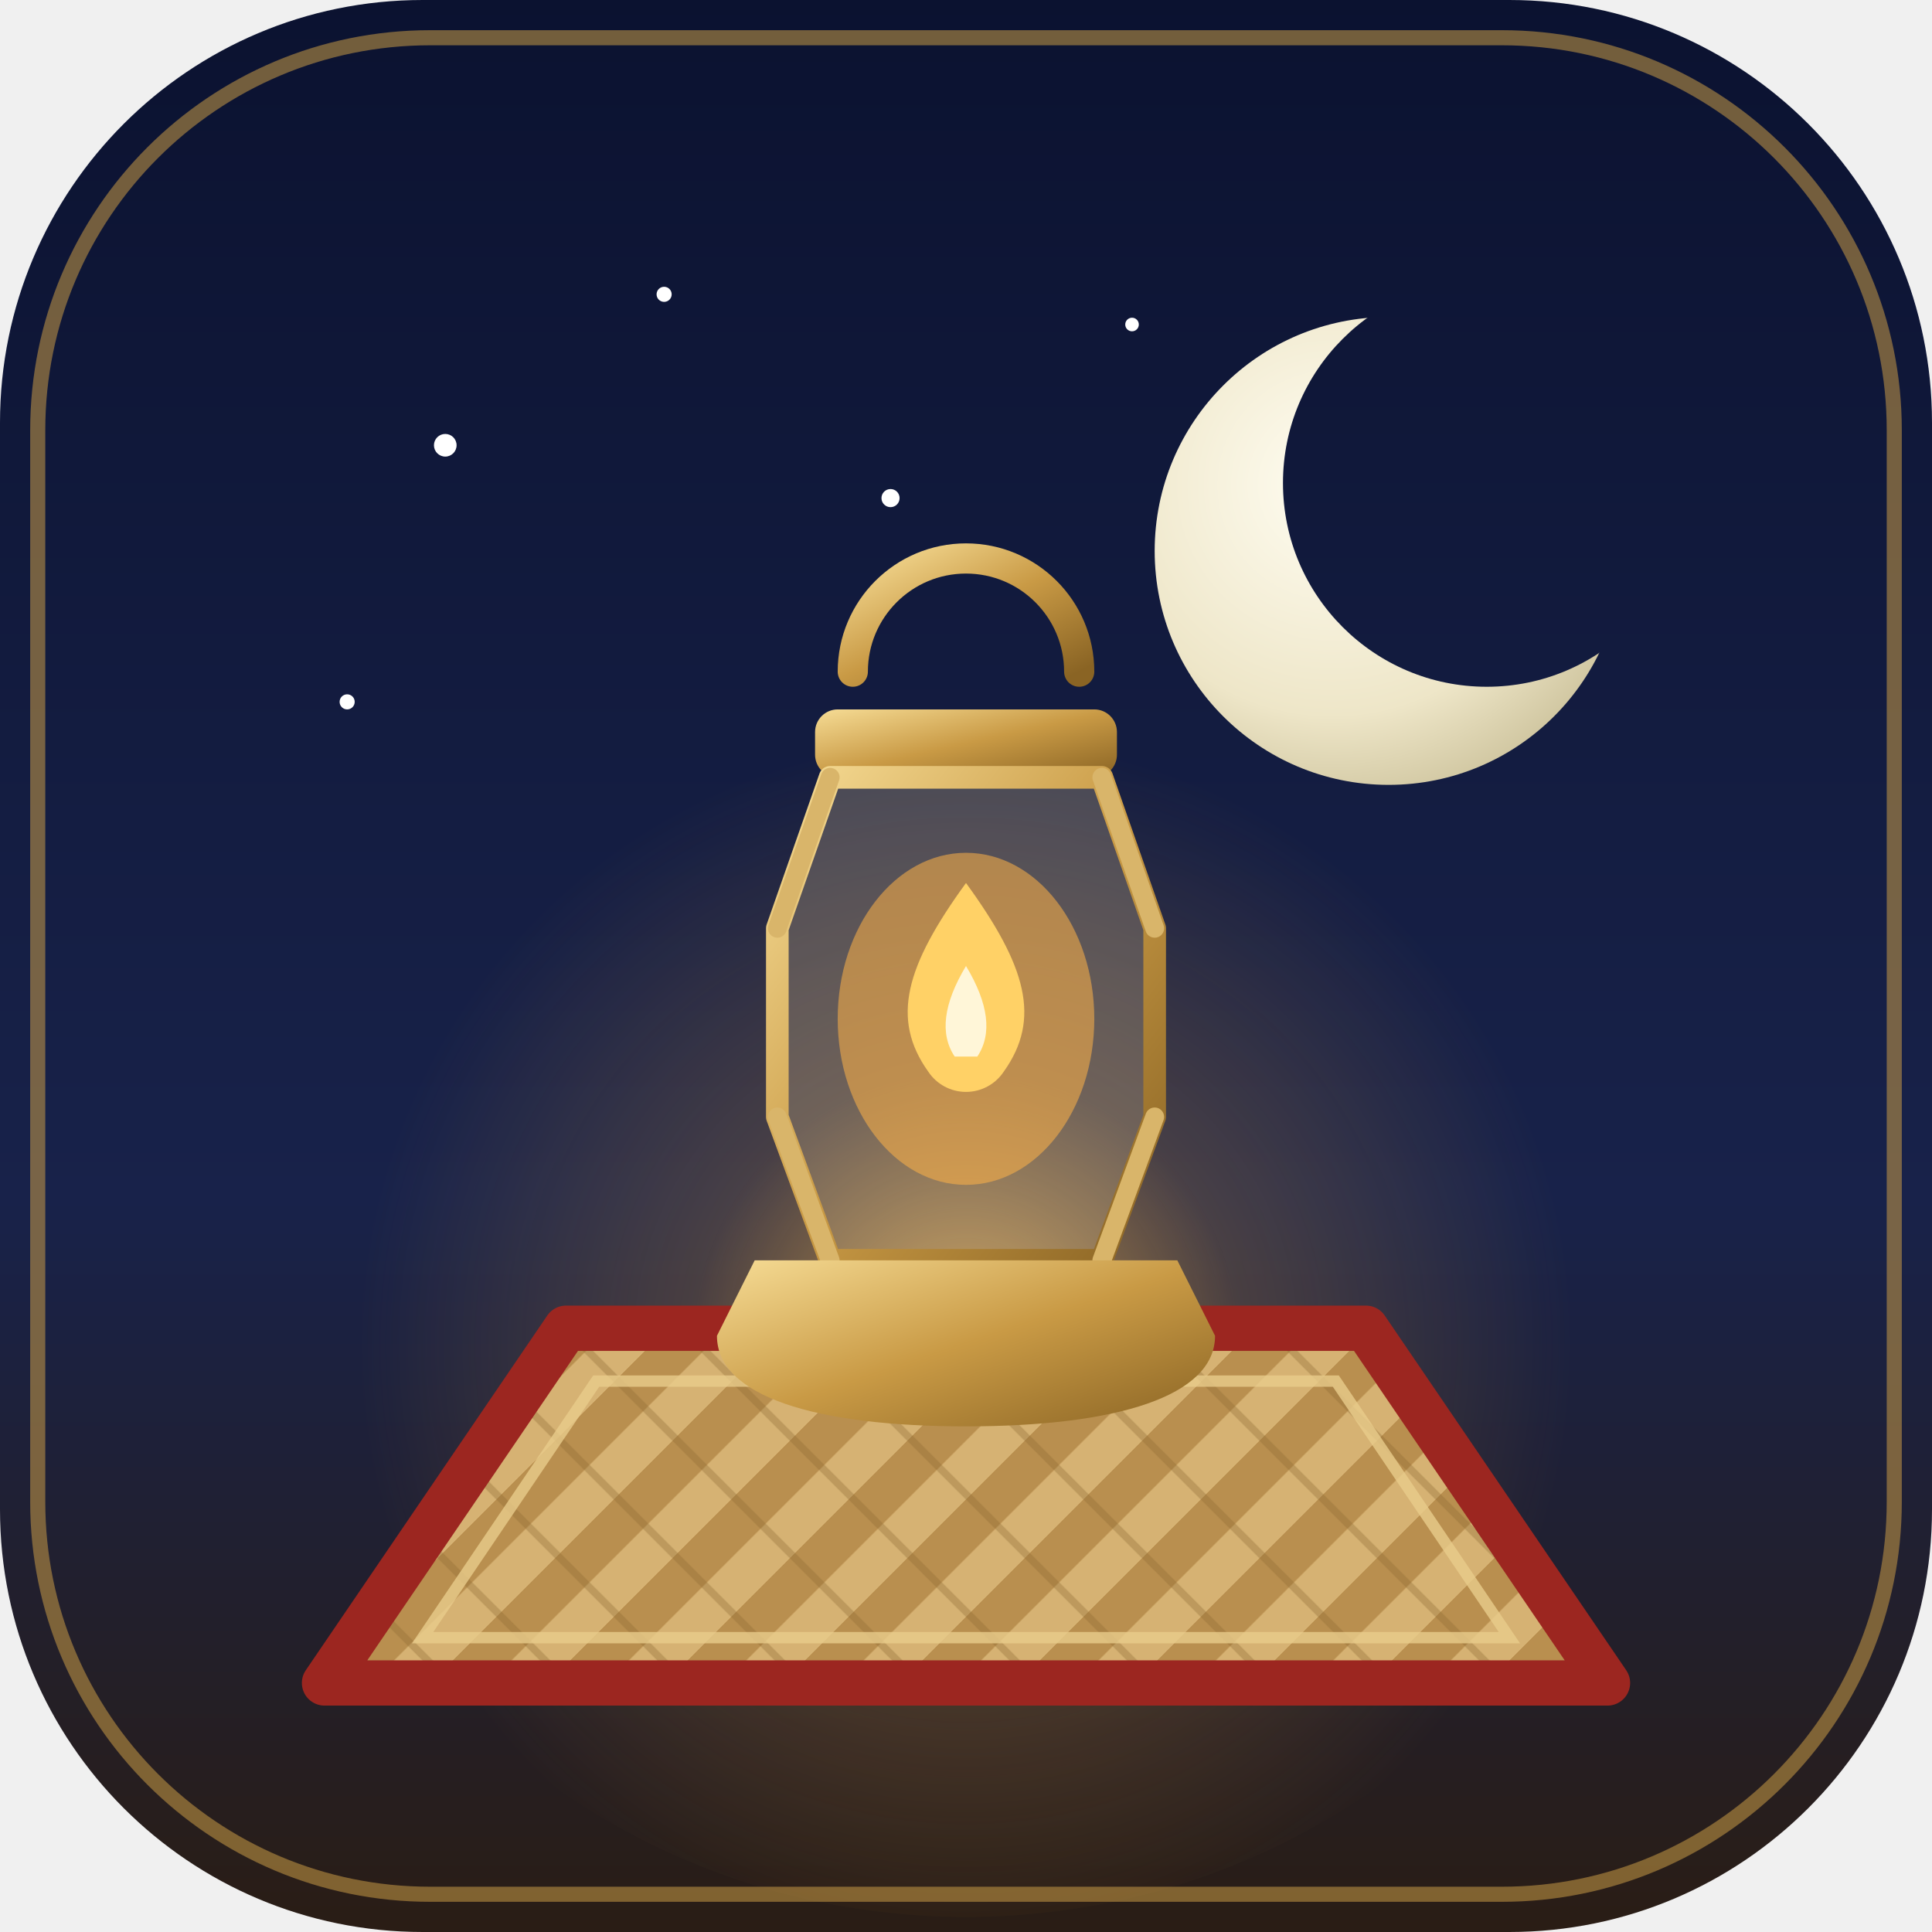
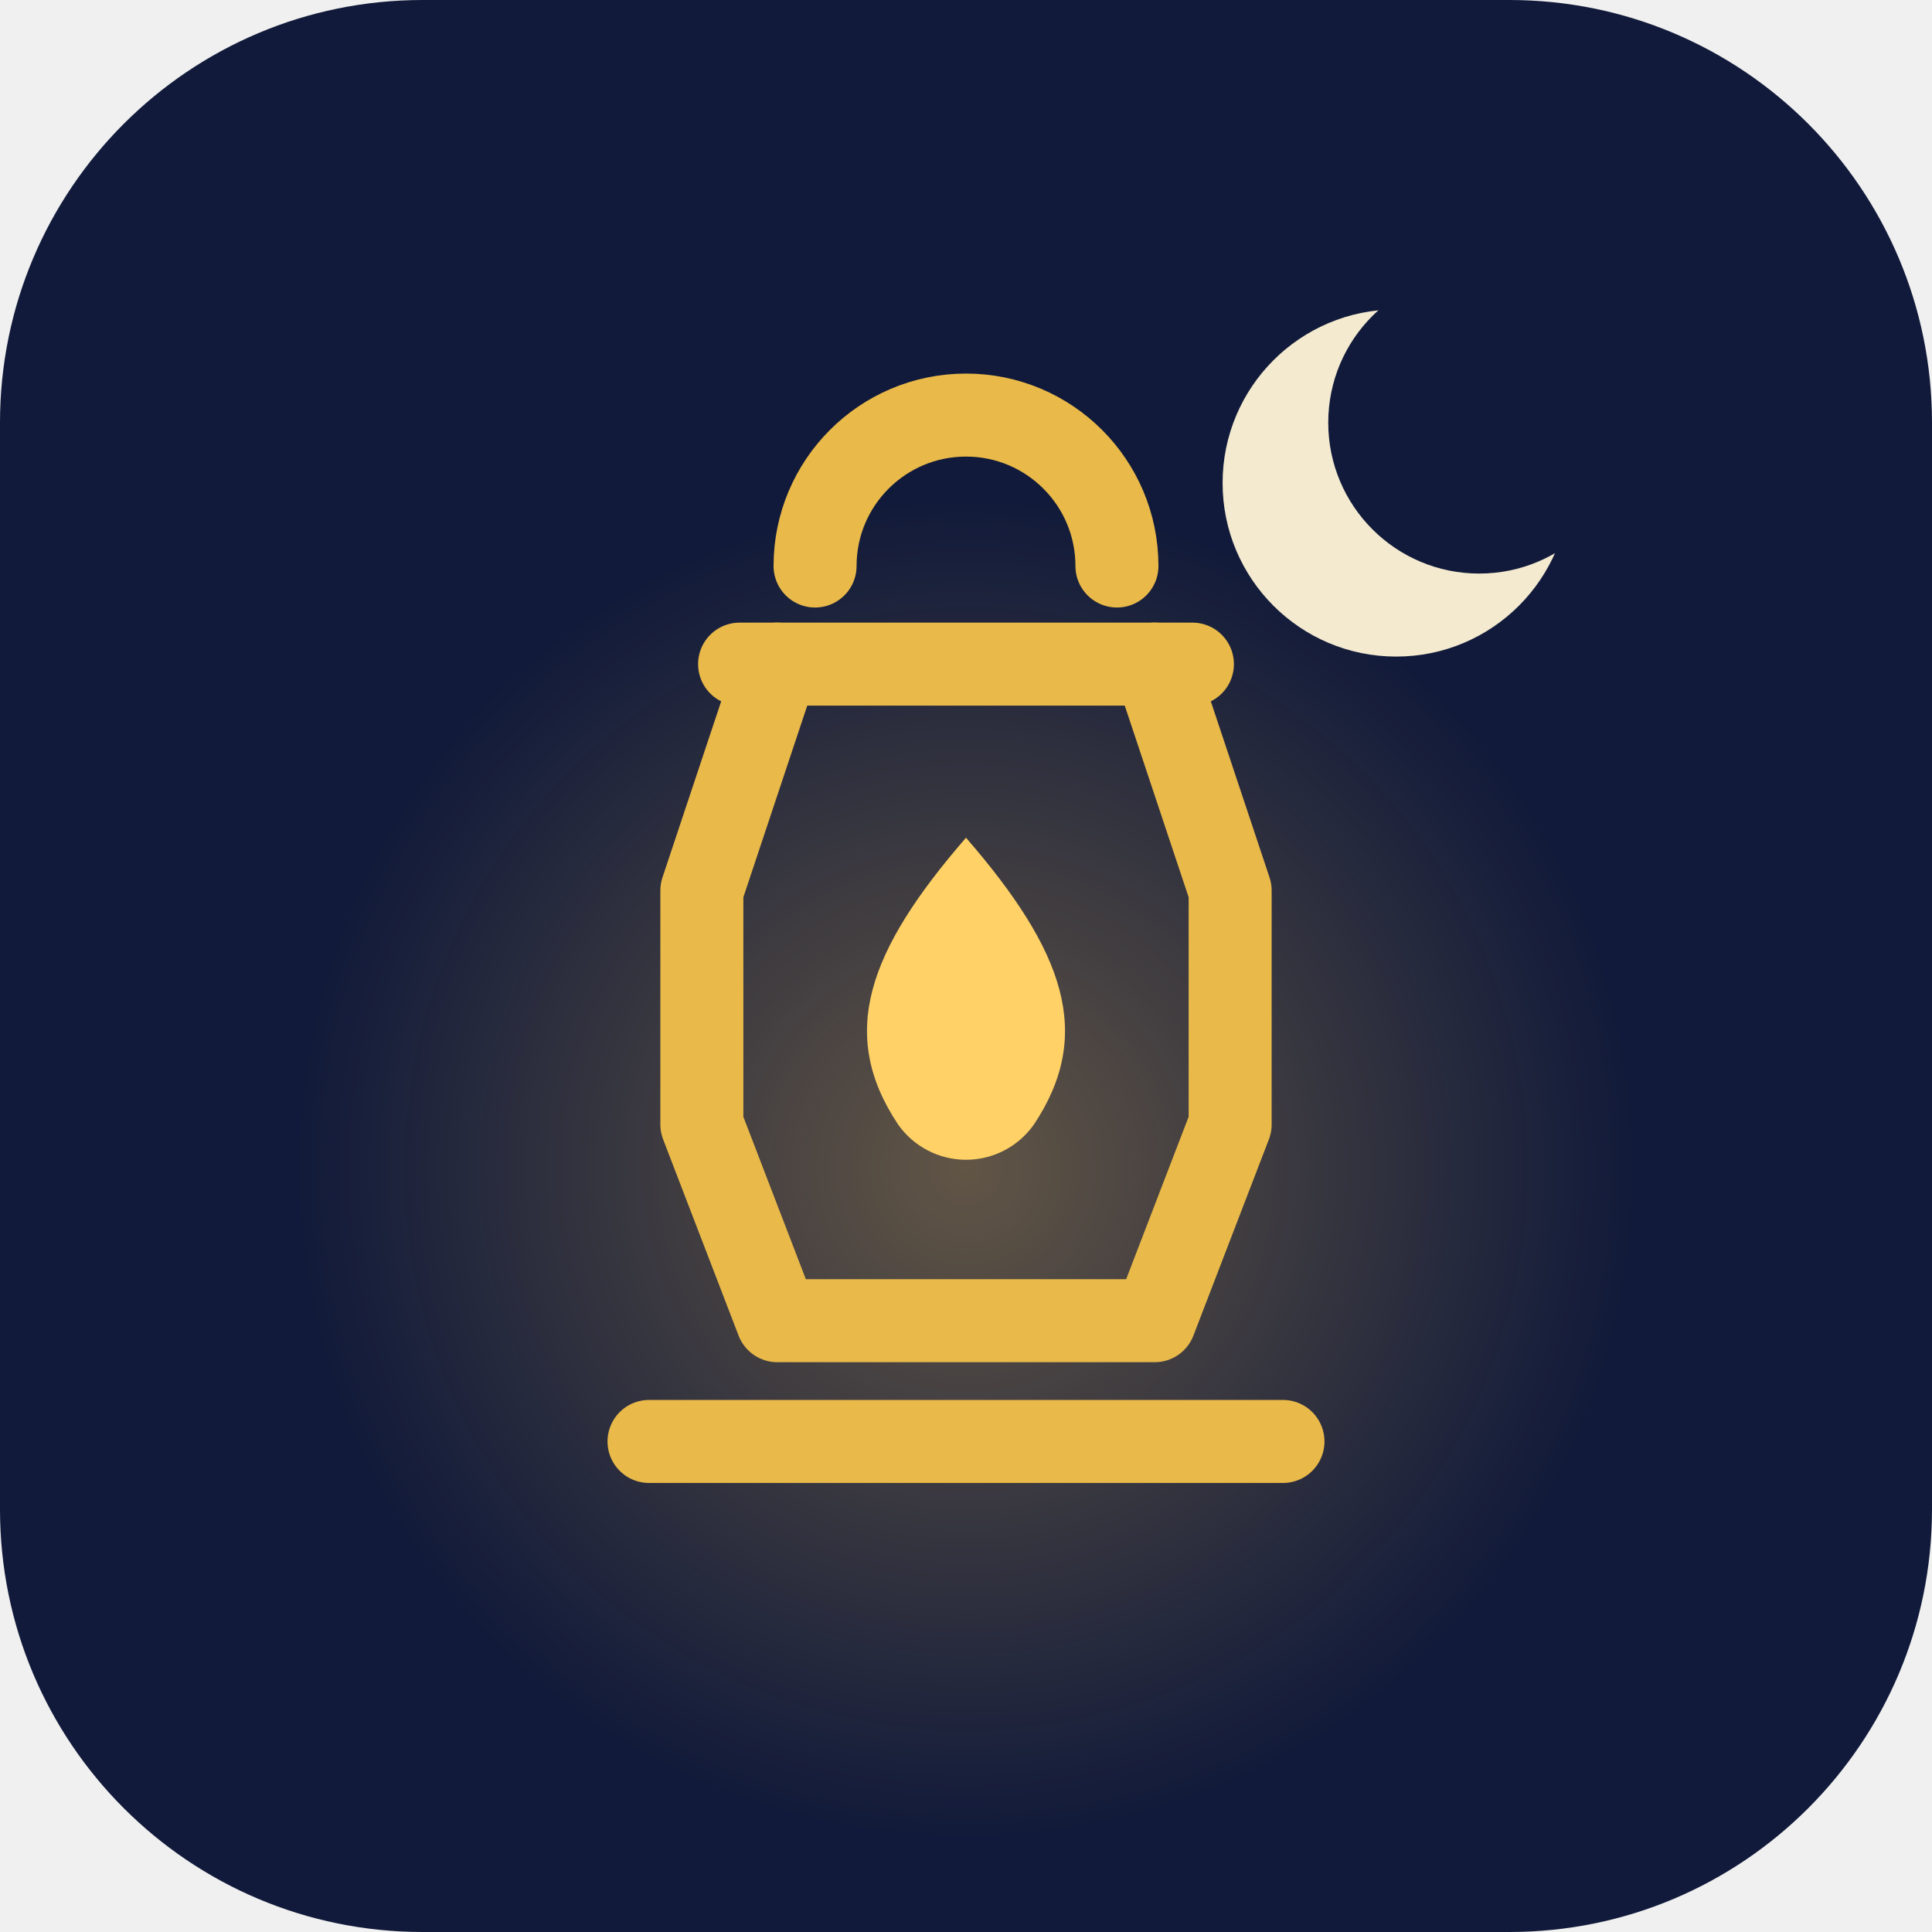
<svg xmlns="http://www.w3.org/2000/svg" viewBox="0 0 512 512">
  <defs>
-     <linearGradient id="sky" x1="0" y1="0" x2="0" y2="1">
-       <stop offset="0" stop-color="#0b1230" />
-       <stop offset=".62" stop-color="#18224a" />
-       <stop offset="1" stop-color="#2a1d14" />
-     </linearGradient>
-     <radialGradient id="glow" cx=".5" cy=".6" r=".42">
-       <stop offset="0" stop-color="#ffc35a" stop-opacity=".75" />
-       <stop offset=".45" stop-color="#f0a83a" stop-opacity=".22" />
-       <stop offset="1" stop-color="#f0a83a" stop-opacity="0" />
+     <radialGradient id="glow" cx=".5" cy=".55" r=".45">
+       <stop offset="0" stop-color="#f6c35a" stop-opacity=".35" />
+       <stop offset="1" stop-color="#f6c35a" stop-opacity="0" />
    </radialGradient>
-     <radialGradient id="moon" cx=".38" cy=".36" r=".7">
-       <stop offset="0" stop-color="#fffdf2" />
-       <stop offset=".7" stop-color="#eee6c8" />
-       <stop offset="1" stop-color="#cfc59f" />
-     </radialGradient>
-     <pattern id="weave" width="22" height="22" patternUnits="userSpaceOnUse" patternTransform="rotate(45)">
-       <rect width="22" height="22" fill="#d6b273" />
-       <rect width="11" height="22" fill="#b98f4f" />
-       <rect y="10" width="22" height="2" fill="#8f6a35" opacity=".35" />
-     </pattern>
-     <linearGradient id="brass" x1="0" y1="0" x2="1" y2="1">
-       <stop offset="0" stop-color="#f6dc95" />
-       <stop offset=".5" stop-color="#c99a45" />
-       <stop offset="1" stop-color="#8a6424" />
-     </linearGradient>
+     <mask id="cres">
+       <rect width="512" height="512" fill="#fff" />
+       <circle cx="392" cy="112" r="40" fill="#000" />
+     </mask>
  </defs>
-   <rect width="512" height="512" rx="112" fill="url(#sky)" />
-   <g fill="#fff">
-     <circle cx="118" cy="118" r="3" />
-     <circle cx="176" cy="78" r="2" />
-     <circle cx="92" cy="186" r="2" />
-     <circle cx="236" cy="132" r="2.4" />
-     <circle cx="300" cy="86" r="1.8" />
+   <rect width="512" height="512" rx="112" fill="#111a3a" />
+   <circle cx="256" cy="290" r="200" fill="url(#glow)" />
+   <circle cx="370" cy="128" r="46" fill="#f3ead0" mask="url(#cres)" />
+   <g fill="none" stroke="#e9b949" stroke-width="22" stroke-linecap="round" stroke-linejoin="round">
+     <path d="M216 150a40 40 0 0 1 80 0" />
+     <path d="M196 176h120" />
+     <path d="M206 176 186 236v62l20 52h100l20-52v-62l-20-60" />
+     <path d="M172 382h168" />
  </g>
-   <mask id="cres">
-     <rect width="512" height="512" fill="#fff" />
-     <circle cx="394" cy="128" r="54" fill="#000" />
-   </mask>
-   <circle cx="368" cy="146" r="62" fill="url(#moon)" mask="url(#cres)" />
-   <circle cx="256" cy="318" r="190" fill="url(#glow)" />
-   <path d="M86 446 L150 352 H362 L426 446 Z" fill="url(#weave)" />
-   <path d="M86 446 L150 352 H362 L426 446 Z" fill="none" stroke="#9c2620" stroke-width="12" stroke-linejoin="round" />
-   <path d="M112 434 L158 366 H354 L400 434 Z" fill="none" stroke="#e9cc8b" stroke-width="3" opacity=".8" />
-   <g transform="translate(256 300)">
-     <path d="M-30 -122 a30 30 0 0 1 60 0" fill="none" stroke="url(#brass)" stroke-width="8" stroke-linecap="round" />
-     <rect x="-40" y="-112" width="80" height="18" rx="6" fill="url(#brass)" />
-     <path d="M-36 -94 H36 L50 -54 V-4 L36 34 H-36 L-50 -4 V-54 Z" fill="#ffe2a0" fill-opacity=".22" stroke="url(#brass)" stroke-width="6" stroke-linejoin="round" />
-     <ellipse cx="0" cy="-30" rx="34" ry="44" fill="#ffb347" opacity=".55" />
-     <path d="M0 -66 C16 -44 20 -30 10 -16 A12 12 0 0 1 -10 -16 C-20 -30 -16 -44 0 -66 Z" fill="#ffd166" />
-     <path d="M0 -44 C6 -34 7 -26 3 -20 H-3 C-7 -26 -6 -34 0 -44 Z" fill="#fff6d8" />
-     <path d="M-50 -54 L-36 -94 M50 -54 L36 -94 M-50 -4 L-36 34 M50 -4 L36 34" stroke="#d9b56a" stroke-width="5" stroke-linecap="round" />
-     <path d="M-56 34 H56 L66 54 C66 70 40 78 0 78 C-40 78 -66 70 -66 54 Z" fill="url(#brass)" />
-   </g>
-   <rect x="10" y="10" width="492" height="492" rx="104" fill="none" stroke="#c99a45" stroke-width="4" opacity=".55" />
+   <path d="M256 222c26 30 34 52 18 76a22 22 0 0 1-36 0c-16-24-8-46 18-76Z" fill="#ffd166" />
</svg>
